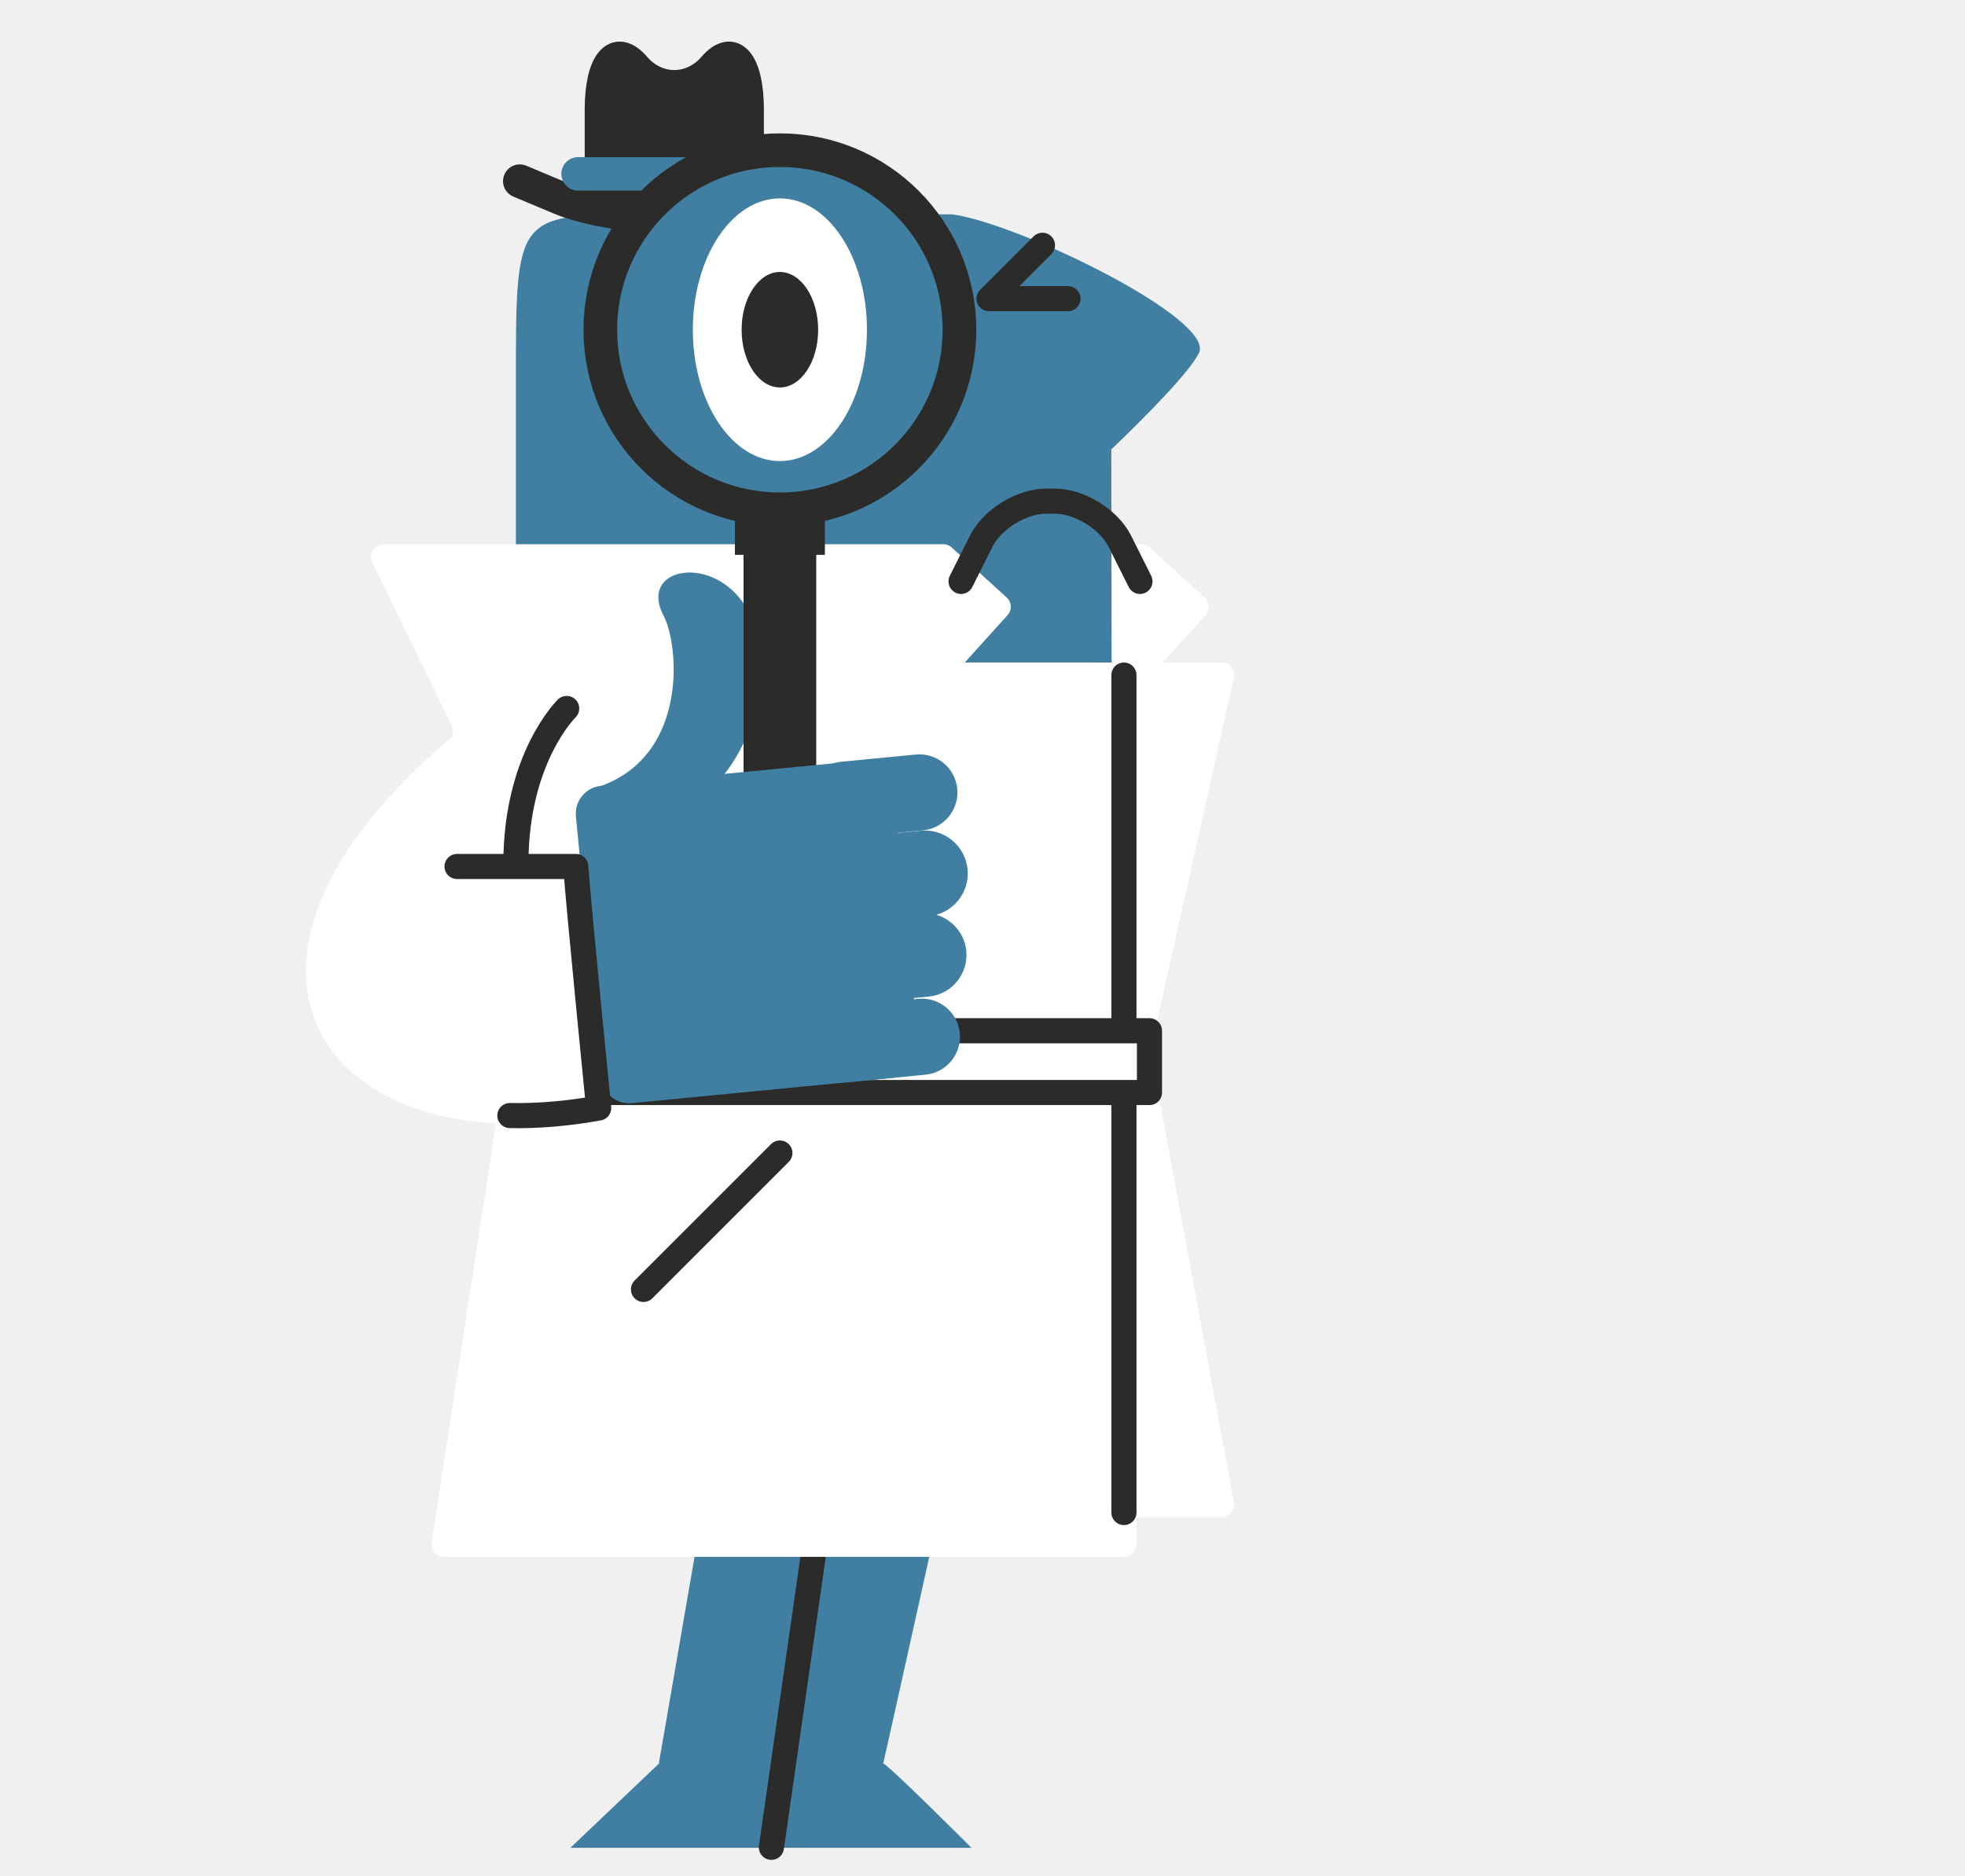
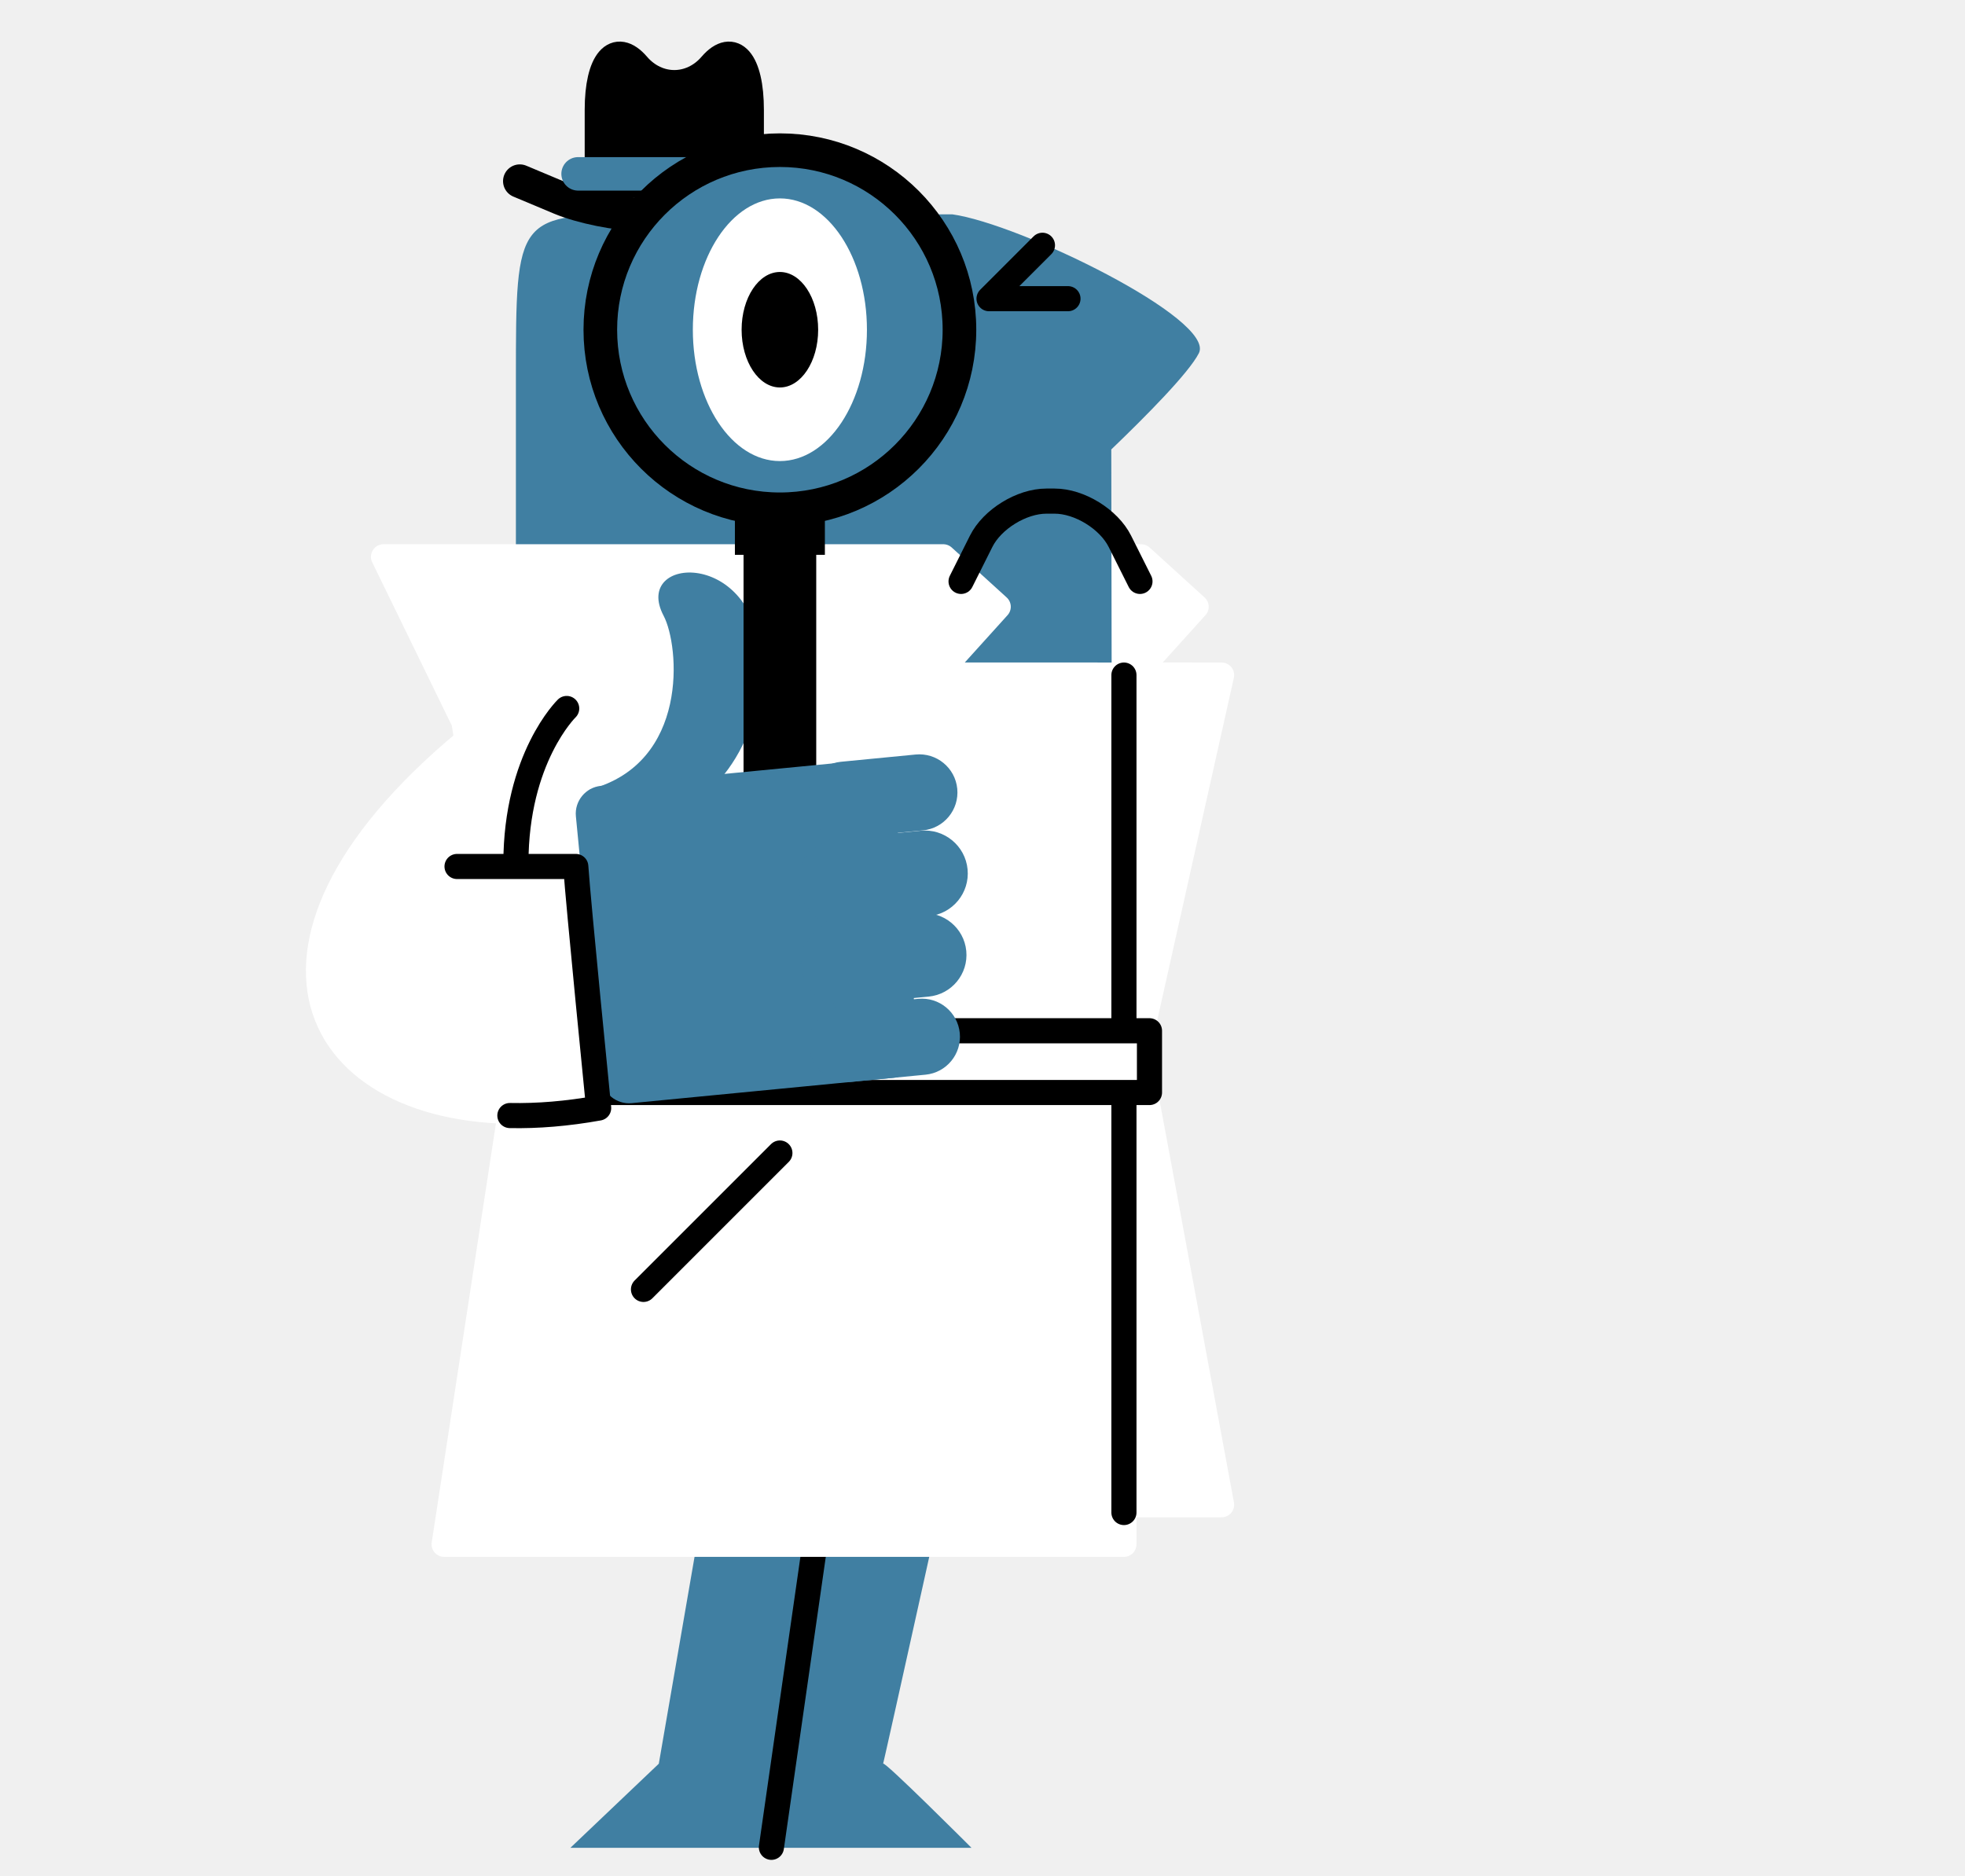
<svg xmlns="http://www.w3.org/2000/svg" version="1.1" width="880" height="840" id="svg2985" xml:space="preserve">
  <defs id="defs2989">
    <clipPath id="clipPath3003">
      <path d="m 0,651.498 332.561,0 L 332.561,0 0,0 0,651.498 z" id="path3005" />
    </clipPath>
  </defs>
  <g transform="matrix(1.25,0,0,-1.25,0,840)" id="g2993">
    <g transform="translate(437.6615,430.1137)" id="g2995">
      <path d="m 0,0 -31.217,0.02 22.097,24.46 -19.695,17.903 -200.539,0 28.817,-59.143 19.117,-123.629 -26.214,-156.875 207.634,0 -30.099,162.729 L 0,0 z" id="path2997" style="fill:#ffffff;fill-opacity:1;fill-rule:nonzero;stroke:none" />
    </g>
    <g transform="translate(109.6,5.6)" id="g2999">
      <g clip-path="url(#clipPath3003)" id="g3001">
        <g transform="translate(328.0615,424.5137)" id="g3007">
          <path d="m 0,0 -31.217,0.02 22.097,24.46 -19.695,17.903 -200.539,0 28.817,-59.143 19.117,-123.629 -26.214,-156.875 207.634,0 -30.099,162.729 L 0,0 z" id="path3009" style="fill:none;stroke:#ffffff;stroke-width:9;stroke-linecap:butt;stroke-linejoin:round;stroke-miterlimit:10;stroke-opacity:1;stroke-dasharray:none" />
        </g>
        <g transform="translate(121.7001,589.6016)" id="g3011">
          <path d="m 0,0 109.896,0 c 24.205,-3.376 94.467,-37.648 88.321,-49.755 -3.578,-7.052 -19.062,-22.663 -31.377,-34.487 0,0 0.506,-298.764 0.506,-346.35 0,-47.591 -213.813,-44.512 -213.813,0 l 0,371.764 C -46.467,0 -46.467,0 0,0" id="path3013" style="fill:#407fa2;fill-opacity:1;fill-rule:nonzero;stroke:none" />
        </g>
        <g transform="translate(236.0507,166.0996)" id="g3015">
          <path d="m 0,0 c 0,0 -29.268,-132.424 -29.268,-131.648 0,1.547 31.674,-30.131 31.674,-30.131 l -143.703,0 31.677,30.131 L -86.881,0 0,0 z" id="path3017" style="fill:#407fa2;fill-opacity:1;fill-rule:nonzero;stroke:none" />
        </g>
        <g transform="translate(185.9384,138.0489)" id="g3019">
-           <path d="M 0,0 -19.168,-133.549" id="path3021" style="fill:none;stroke:#2b2b2a;stroke-width:9;stroke-linecap:round;stroke-linejoin:round;stroke-miterlimit:10;stroke-opacity:1;stroke-dasharray:none" />
+           <path d="M 0,0 -19.168,-133.549" id="path3021" style="fill:none;stroke:#000000;stroke-width:9;stroke-linecap:round;stroke-linejoin:round;stroke-miterlimit:10;stroke-opacity:1;stroke-dasharray:none" />
        </g>
        <g transform="translate(263.8779,578.5157)" id="g3023">
-           <path d="m 0,0 -19.135,-19.135 28.278,0" id="path3025" style="fill:none;stroke:#2b2b2a;stroke-width:9;stroke-linecap:round;stroke-linejoin:round;stroke-miterlimit:10;stroke-opacity:1;stroke-dasharray:none" />
+           <path d="m 0,0 -19.135,-19.135 28.278,0" id="path3025" style="fill:none;stroke:#000000;stroke-width:9;stroke-linecap:round;stroke-linejoin:round;stroke-miterlimit:10;stroke-opacity:1;stroke-dasharray:none" />
        </g>
        <g transform="translate(76.6259,601.5)" id="g3027">
-           <path d="m 0,0 14.522,-6.092 c 7.614,-3.193 20.597,-5.806 28.852,-5.806 l 23.957,0 c 8.255,0 21.238,2.613 28.852,5.806 L 110.706,0" id="path3029" style="fill:none;stroke:#2b2b2a;stroke-width:12;stroke-linecap:round;stroke-linejoin:round;stroke-miterlimit:10;stroke-opacity:1;stroke-dasharray:none" />
+           <path d="m 0,0 14.522,-6.092 c 7.614,-3.193 20.597,-5.806 28.852,-5.806 l 23.957,0 c 8.255,0 21.238,2.613 28.852,5.806 L 110.706,0" id="path3029" style="fill:none;stroke:#000000;stroke-width:12;stroke-linecap:round;stroke-linejoin:round;stroke-miterlimit:10;stroke-opacity:1;stroke-dasharray:none" />
        </g>
        <g transform="translate(159.082,595.5489)" id="g3031">
-           <path d="m 0,0 0,31.5 c 0,17.326 -6.098,24.414 -13.551,15.752 -7.453,-8.662 -19.648,-8.662 -27.101,0 -7.454,8.662 -13.552,1.574 -13.552,-15.752 l 0,-31.5" id="path3033" style="fill:#2b2b2a;fill-opacity:1;fill-rule:nonzero;stroke:#2b2b2a;stroke-width:10;stroke-linecap:round;stroke-linejoin:round;stroke-miterlimit:10;stroke-opacity:1;stroke-dasharray:none" />
+           <path d="m 0,0 0,31.5 c 0,17.326 -6.098,24.414 -13.551,15.752 -7.453,-8.662 -19.648,-8.662 -27.101,0 -7.454,8.662 -13.552,1.574 -13.552,-15.752 l 0,-31.5" id="path3033" style="fill:#000000;fill-opacity:1;fill-rule:nonzero;stroke:#000000;stroke-width:10;stroke-linecap:round;stroke-linejoin:round;stroke-miterlimit:10;stroke-opacity:1;stroke-dasharray:none" />
        </g>
        <g transform="translate(97.5156,604.1055)" id="g3035">
          <path d="M 0,0 68.927,0" id="path3037" style="fill:none;stroke:#407fa2;stroke-width:12;stroke-linecap:round;stroke-linejoin:round;stroke-miterlimit:10;stroke-opacity:1;stroke-dasharray:none" />
        </g>
        <g transform="translate(293.0702,424.5176)" id="g3039">
          <path d="m 0,0 -67.134,0.02 22.097,24.46 -19.695,17.903 -200.538,0 28.817,-59.141 19.117,-123.631 -26.215,-171.058 243.551,0 0,176.914 L 0,0 z" id="path3041" style="fill:#ffffff;fill-opacity:1;fill-rule:nonzero;stroke:none" />
        </g>
        <g transform="translate(293.0702,424.5176)" id="g3043">
          <path d="m 0,0 -67.134,0.02 22.097,24.46 -19.695,17.903 -200.538,0 28.817,-59.141 19.117,-123.631 -26.215,-171.058 243.551,0 0,176.914 L 0,0 z" id="path3045" style="fill:none;stroke:#ffffff;stroke-width:9;stroke-linecap:butt;stroke-linejoin:round;stroke-miterlimit:10;stroke-opacity:1;stroke-dasharray:none" />
        </g>
        <g transform="translate(293.0702,124.459)" id="g3047">
-           <path d="M 0,0 0,300.059" id="path3049" style="fill:none;stroke:#2b2b2a;stroke-width:9;stroke-linecap:round;stroke-linejoin:round;stroke-miterlimit:10;stroke-opacity:1;stroke-dasharray:none" />
+           <path d="M 0,0 0,300.059" id="path3049" style="fill:none;stroke:#000000;stroke-width:9;stroke-linecap:round;stroke-linejoin:round;stroke-miterlimit:10;stroke-opacity:1;stroke-dasharray:none" />
        </g>
        <g transform="translate(234.7216,458.0821)" id="g3051">
-           <path d="m 0,0 c 0,0 3.242,6.473 7.204,14.383 3.962,7.91 14.473,14.383 23.356,14.383 l 2.971,0 c 8.883,0 19.394,-6.473 23.357,-14.383 C 60.85,6.473 64.092,0 64.092,0" id="path3053" style="fill:none;stroke:#2b2b2a;stroke-width:9;stroke-linecap:round;stroke-linejoin:round;stroke-miterlimit:10;stroke-opacity:1;stroke-dasharray:none" />
+           <path d="m 0,0 c 0,0 3.242,6.473 7.204,14.383 3.962,7.91 14.473,14.383 23.356,14.383 l 2.971,0 c 8.883,0 19.394,-6.473 23.357,-14.383 C 60.85,6.473 64.092,0 64.092,0" id="path3053" style="fill:none;stroke:#000000;stroke-width:9;stroke-linecap:round;stroke-linejoin:round;stroke-miterlimit:10;stroke-opacity:1;stroke-dasharray:none" />
        </g>
        <g transform="translate(128.1591,445.7588)" id="g3055">
          <path d="m 0,0 c 5.702,-10.803 9.196,-52.784 -26.385,-62.216 2.829,-26.935 31.995,-8.525 31.995,-8.525 0,0 29.891,14.732 28.925,54.76 C 33.571,24.045 -11.53,21.845 0,0" id="path3057" style="fill:#407fa2;fill-opacity:1;fill-rule:nonzero;stroke:none" />
        </g>
        <g transform="translate(234.1435,548.2539)" id="g3059">
          <path d="m 0,0 c 0,-35.531 -28.805,-64.334 -64.334,-64.334 -35.529,0 -64.334,28.803 -64.334,64.334 0,35.533 28.805,64.338 64.334,64.338 C -28.805,64.338 0,35.533 0,0" id="path3061" style="fill:#407fa2;fill-opacity:1;fill-rule:nonzero;stroke:none" />
        </g>
        <g transform="translate(234.1435,548.2539)" id="g3063">
-           <path d="m 0,0 c 0,-35.531 -28.805,-64.334 -64.334,-64.334 -35.529,0 -64.334,28.803 -64.334,64.334 0,35.533 28.805,64.338 64.334,64.338 C -28.805,64.338 0,35.533 0,0 z" id="path3065" style="fill:none;stroke:#2b2b2a;stroke-width:12.044;stroke-linecap:round;stroke-linejoin:round;stroke-miterlimit:10;stroke-opacity:1;stroke-dasharray:none" />
+           <path d="m 0,0 c 0,-35.531 -28.805,-64.334 -64.334,-64.334 -35.529,0 -64.334,28.803 -64.334,64.334 0,35.533 28.805,64.338 64.334,64.338 C -28.805,64.338 0,35.533 0,0 z" id="path3065" style="fill:none;stroke:#000000;stroke-width:12.044;stroke-linecap:round;stroke-linejoin:round;stroke-miterlimit:10;stroke-opacity:1;stroke-dasharray:none" />
        </g>
        <g transform="translate(138.624,548.2539)" id="g3067">
          <path d="m 0,0 c 0,-25.988 13.964,-47.057 31.187,-47.057 17.219,0 31.186,21.069 31.186,47.057 0,25.99 -13.967,47.06 -31.186,47.06 C 13.964,47.06 0,25.99 0,0" id="path3069" style="fill:#ffffff;fill-opacity:1;fill-rule:nonzero;stroke:none" />
        </g>
        <g transform="translate(156.0966,548.2539)" id="g3071">
-           <path d="m 0,0 c 0,-11.416 6.141,-20.685 13.715,-20.685 7.568,0 13.711,9.269 13.711,20.685 0,11.43 -6.143,20.695 -13.711,20.695 C 6.141,20.695 0,11.43 0,0" id="path3073" style="fill:#2b2b2a;fill-opacity:1;fill-rule:nonzero;stroke:none" />
+           <path d="m 0,0 c 0,-11.416 6.141,-20.685 13.715,-20.685 7.568,0 13.711,9.269 13.711,20.685 0,11.43 -6.143,20.695 -13.711,20.695 C 6.141,20.695 0,11.43 0,0" id="path3073" style="fill:#000000;fill-opacity:1;fill-rule:nonzero;stroke:none" />
        </g>
        <g transform="translate(182.8329,368.5293)" id="g3075">
-           <path d="m 0,0 c 0,-7.187 -5.832,-13.017 -13.023,-13.017 -7.191,0 -13.02,5.83 -13.02,13.017 l 0,99.074 c 0,7.188 5.829,13.024 13.02,13.024 C -5.832,112.098 0,106.262 0,99.074 L 0,0 z" id="path3077" style="fill:#2b2b2a;fill-opacity:1;fill-rule:nonzero;stroke:none" />
+           <path d="m 0,0 c 0,-7.187 -5.832,-13.017 -13.023,-13.017 -7.191,0 -13.02,5.83 -13.02,13.017 l 0,99.074 c 0,7.188 5.829,13.024 13.02,13.024 C -5.832,112.098 0,106.262 0,99.074 L 0,0 z" id="path3077" style="fill:#000000;fill-opacity:1;fill-rule:nonzero;stroke:none" />
        </g>
-         <path d="m 185.929,467.604 -32.236,0 0,16.316 32.236,0 0,-16.316 z" id="path3079" style="fill:#2b2b2a;fill-opacity:1;fill-rule:nonzero;stroke:none" />
-         <path d="m 302.222,274.949 -200.396,0 0,22.125 200.396,0 0,-22.125 z" id="path3081" style="fill:#ffffff;fill-opacity:1;fill-rule:nonzero;stroke:#2b2b2a;stroke-width:9;stroke-linecap:butt;stroke-linejoin:round;stroke-miterlimit:10;stroke-opacity:1;stroke-dasharray:none" />
+         <path d="m 185.929,467.604 -32.236,0 0,16.316 32.236,0 0,-16.316 z" id="path3079" style="fill:#000000;fill-opacity:1;fill-rule:nonzero;stroke:none" />
+         <path d="m 302.222,274.949 -200.396,0 0,22.125 200.396,0 0,-22.125 z" id="path3081" style="fill:#ffffff;fill-opacity:1;fill-rule:nonzero;stroke:#000000;stroke-width:9;stroke-linecap:butt;stroke-linejoin:round;stroke-miterlimit:10;stroke-opacity:1;stroke-dasharray:none" />
        <g transform="translate(199.5058,393.9063)" id="g3083">
          <path d="m 0,0 c 5.466,0.529 10.371,-3.509 10.9,-8.975 l 9.088,-93.81 c 0.53,-5.466 -3.508,-10.371 -8.974,-10.901 l -93.809,-9.082 c -5.466,-0.529 -10.371,3.509 -10.9,8.975 l -9.088,93.806 c -0.529,5.465 3.509,10.371 8.974,10.9 L 0,0 z" id="path3085" style="fill:#407fa2;fill-opacity:1;fill-rule:nonzero;stroke:none" />
        </g>
        <g transform="translate(218.4579,396.0518)" id="g3087">
          <path d="m 0,0 c 7.503,0.724 14.176,-4.769 14.9,-12.272 0.723,-7.507 -4.765,-14.176 -12.271,-14.905 l -26.762,-2.59 c -7.5,-0.732 -14.175,4.764 -14.899,12.265 -0.732,7.515 4.765,14.186 12.265,14.903 L 0,0 z" id="path3089" style="fill:#407fa2;fill-opacity:1;fill-rule:nonzero;stroke:none" />
        </g>
        <g transform="translate(220.2314,339.1426)" id="g3091">
          <path d="M 0,0 C 8.236,0.797 15.561,-5.242 16.356,-13.471 17.152,-21.709 11.124,-29.024 2.888,-29.83 l -29.368,-2.838 c -8.233,-0.797 -15.557,5.223 -16.351,13.461 -0.797,8.238 5.23,15.559 13.463,16.35 L 0,0 z" id="path3093" style="fill:#407fa2;fill-opacity:1;fill-rule:nonzero;stroke:none" />
        </g>
        <g transform="translate(219.3593,308.5118)" id="g3095">
          <path d="m 0,0 c 7.503,0.723 14.173,-4.779 14.903,-12.273 0.723,-7.506 -4.772,-14.176 -12.274,-14.904 l -26.761,-2.591 c -7.503,-0.731 -14.178,4.76 -14.903,12.262 -0.729,7.51 4.764,14.179 12.271,14.897 L 0,0 z" id="path3097" style="fill:#407fa2;fill-opacity:1;fill-rule:nonzero;stroke:none" />
        </g>
        <g transform="translate(220.2753,368.7442)" id="g3099">
          <path d="m 0,0 c 8.445,0.815 15.968,-5.371 16.779,-13.824 0.816,-8.448 -5.367,-15.959 -13.813,-16.778 l -30.137,-2.918 c -8.449,-0.822 -15.959,5.371 -16.779,13.819 -0.818,8.453 5.367,15.961 13.818,16.773 L 0,0 z" id="path3101" style="fill:#407fa2;fill-opacity:1;fill-rule:nonzero;stroke:none" />
        </g>
        <g transform="translate(83.5976,393.7071)" id="g3103">
          <path d="m 0,0 c 0,0 -29.095,-44.992 13.091,-37.77 -3.582,-14.435 8.189,-86.554 8.189,-86.554 -11.275,-2.031 -21.934,-2.891 -31.803,-2.686 -77.795,1.571 -106.634,68.958 -3.134,145.852 L 0,0 z" id="path3105" style="fill:#ffffff;fill-opacity:1;fill-rule:nonzero;stroke:none" />
        </g>
        <g transform="translate(83.5976,393.7071)" id="g3107">
          <path d="m 0,0 c 0,0 -29.095,-44.992 13.091,-37.77 -3.582,-14.435 8.189,-86.554 8.189,-86.554 -11.275,-2.031 -21.934,-2.891 -31.803,-2.686 -77.795,1.571 -106.634,68.958 -3.134,145.852 L 0,0 z" id="path3109" style="fill:none;stroke:#ffffff;stroke-width:6;stroke-linecap:round;stroke-linejoin:round;stroke-miterlimit:10;stroke-opacity:1;stroke-dasharray:none" />
        </g>
        <g transform="translate(54.1425,355.9375)" id="g3111">
-           <path d="m 0,0 42.546,0 c 0.825,-12.606 8.189,-86.555 8.189,-86.555 -11.275,-2.031 -21.934,-2.89 -31.803,-2.685" id="path3113" style="fill:none;stroke:#2b2b2a;stroke-width:9;stroke-linecap:round;stroke-linejoin:round;stroke-miterlimit:10;stroke-opacity:1;stroke-dasharray:none" />
+           <path d="m 0,0 42.546,0 c 0.825,-12.606 8.189,-86.555 8.189,-86.555 -11.275,-2.031 -21.934,-2.89 -31.803,-2.685" id="path3113" style="fill:none;stroke:#000000;stroke-width:9;stroke-linecap:round;stroke-linejoin:round;stroke-miterlimit:10;stroke-opacity:1;stroke-dasharray:none" />
        </g>
        <g transform="translate(93.4296,412.5489)" id="g3115">
-           <path d="M 0,0 C 0,0 -18.196,-17.68 -18.196,-55.518" id="path3117" style="fill:none;stroke:#2b2b2a;stroke-width:9;stroke-linecap:round;stroke-linejoin:round;stroke-miterlimit:10;stroke-opacity:1;stroke-dasharray:none" />
+           <path d="M 0,0 C 0,0 -18.196,-17.68 -18.196,-55.518" id="path3117" style="fill:none;stroke:#000000;stroke-width:9;stroke-linecap:round;stroke-linejoin:round;stroke-miterlimit:10;stroke-opacity:1;stroke-dasharray:none" />
        </g>
        <g transform="translate(169.8095,253.2696)" id="g3119">
-           <path d="M 0,0 -48.867,-48.867" id="path3121" style="fill:none;stroke:#2b2b2a;stroke-width:9;stroke-linecap:round;stroke-linejoin:round;stroke-miterlimit:10;stroke-opacity:1;stroke-dasharray:none" />
+           <path d="M 0,0 -48.867,-48.867" id="path3121" style="fill:none;stroke:#000000;stroke-width:9;stroke-linecap:round;stroke-linejoin:round;stroke-miterlimit:10;stroke-opacity:1;stroke-dasharray:none" />
        </g>
      </g>
    </g>
  </g>
</svg>
